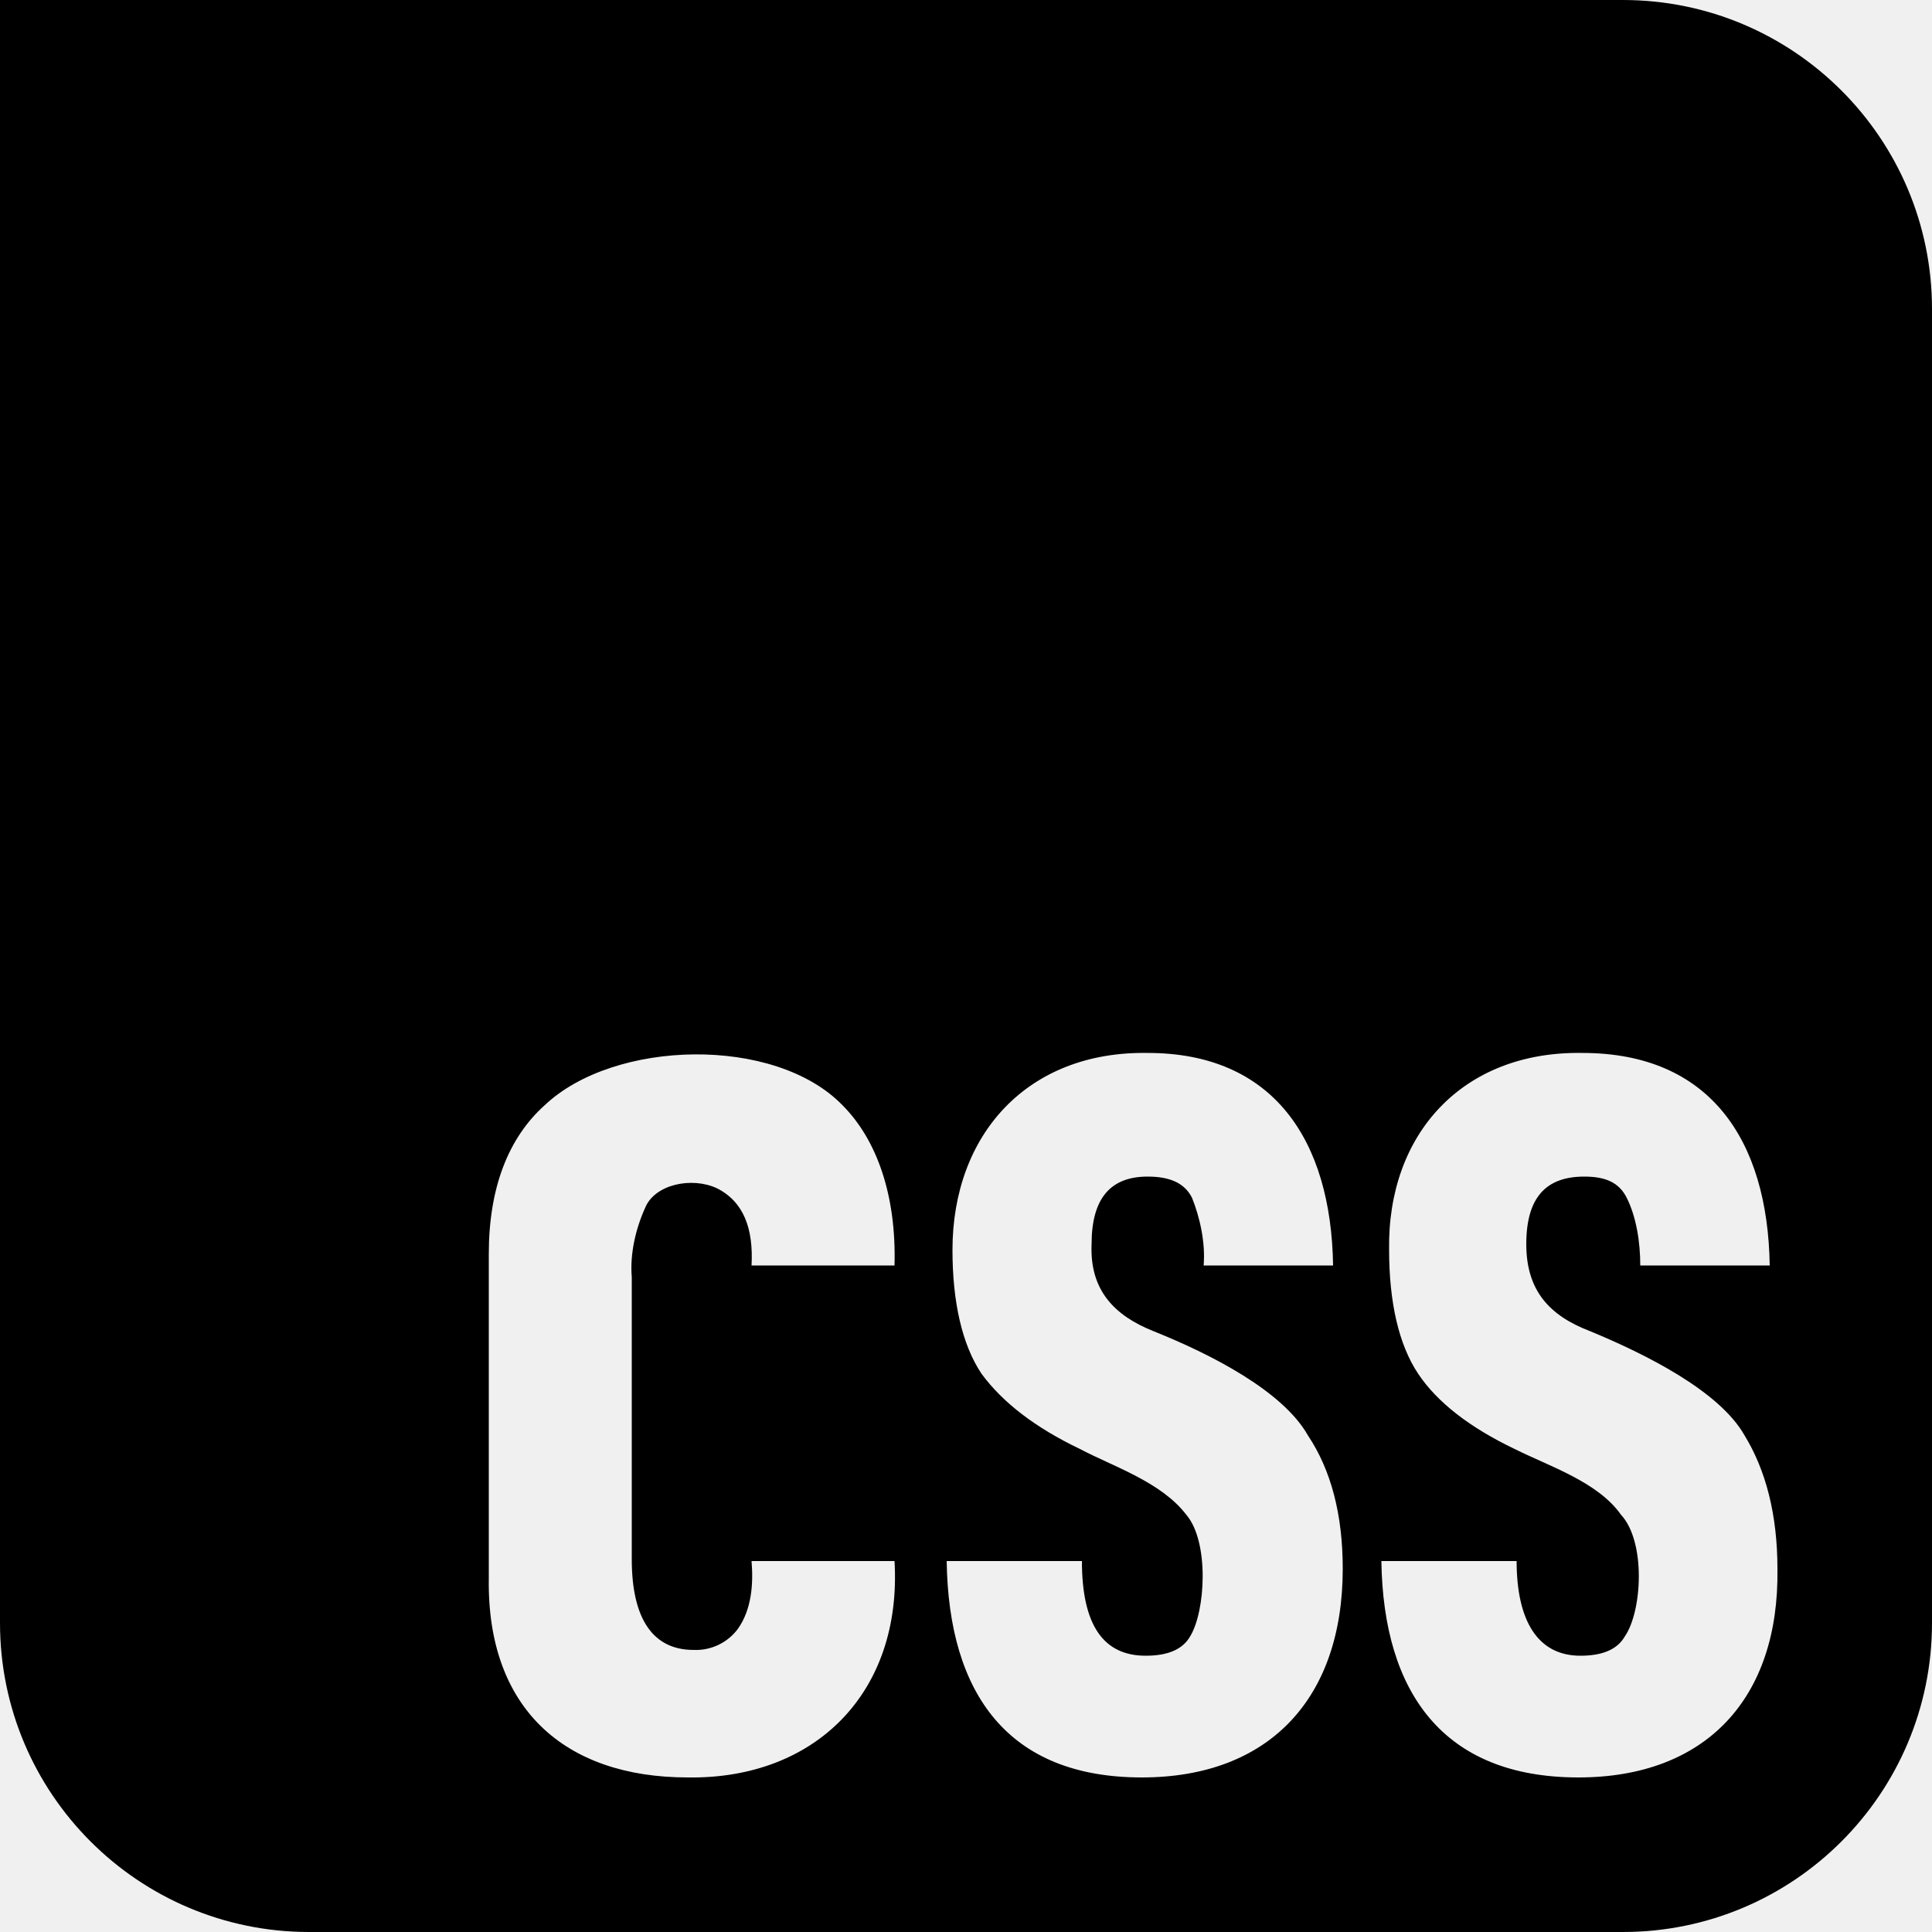
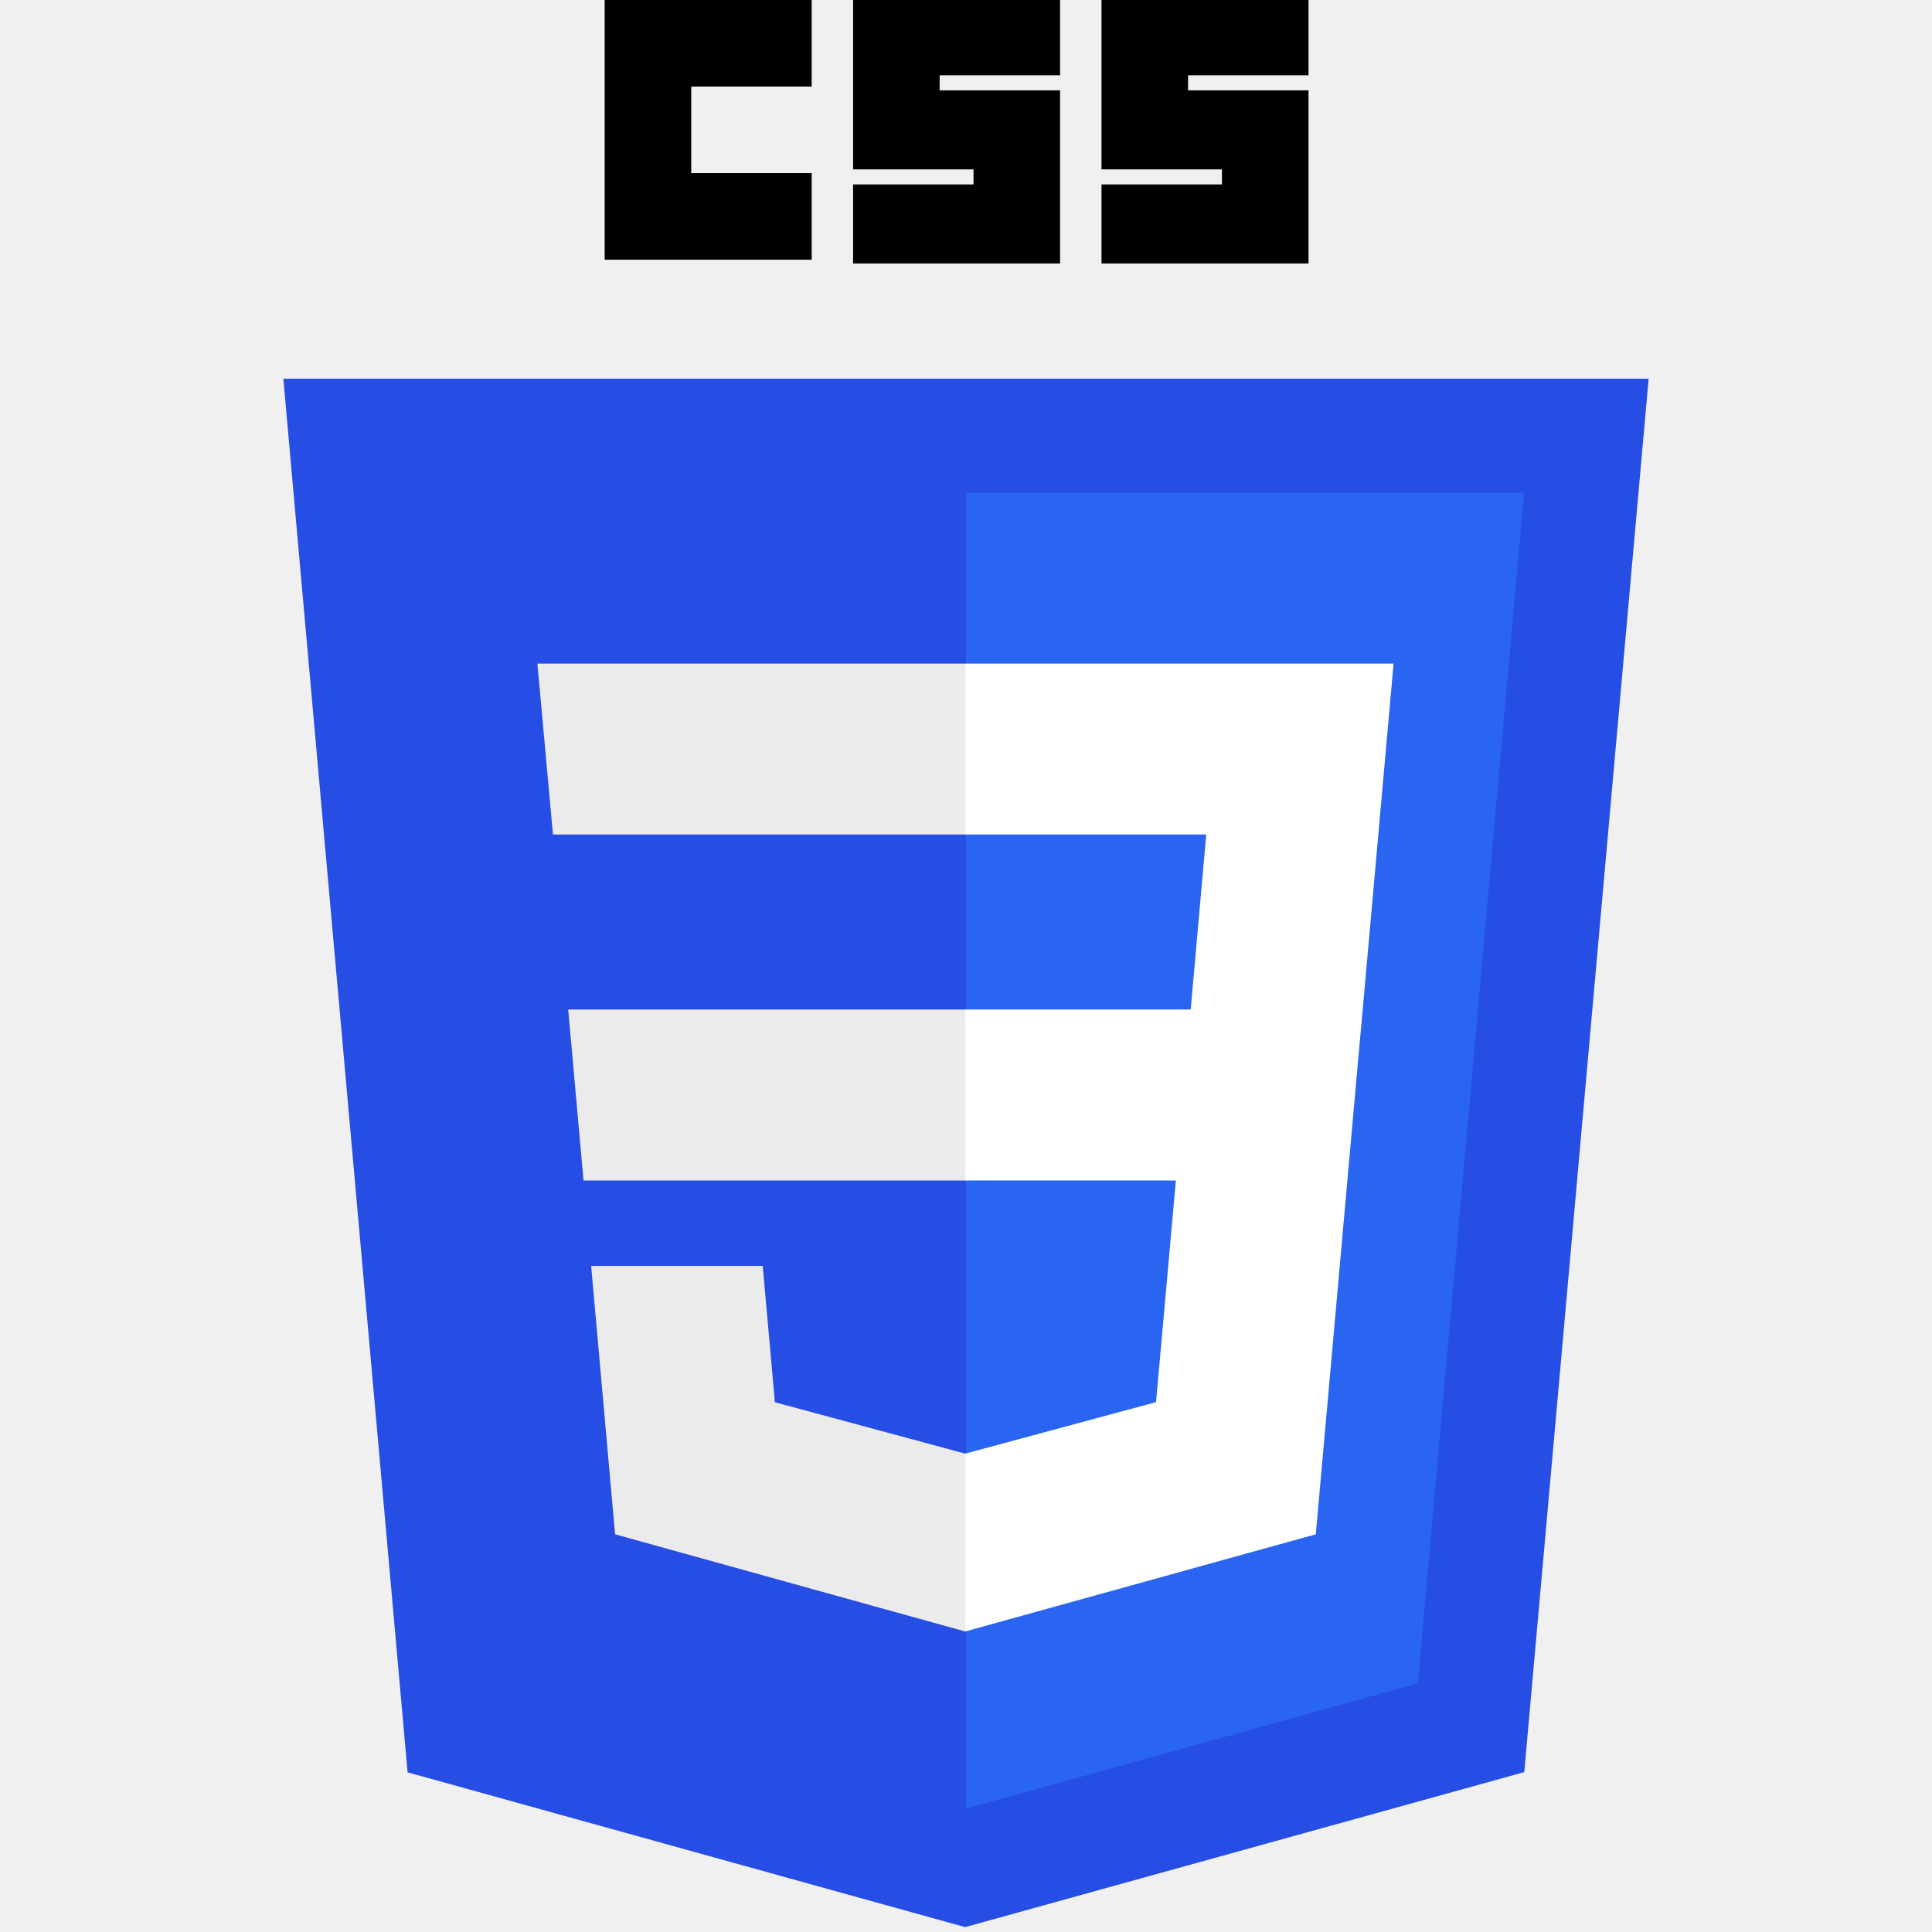
- <svg xmlns="http://www.w3.org/2000/svg" role="img" viewBox="0 0 24 24">
-   <path d="M0 0v20.16A3.84 3.84 0 0 0 3.84 24h16.32A3.84 3.84 0 0 0 24 20.16V3.84A3.84 3.84 0 0 0 20.16 0Zm14.256 13.08c1.56 0 2.28 1.08 2.304 2.64h-1.608c.024-.288-.048-.6-.144-.84-.096-.192-.288-.264-.552-.264-.456 0-.696.264-.696.84-.024.576.288.888.768 1.08.72.288 1.608.744 1.92 1.296q.432.648.432 1.656c0 1.608-.912 2.592-2.496 2.592-1.656 0-2.4-1.032-2.424-2.688h1.68c0 .792.264 1.176.792 1.176.264 0 .456-.072.552-.24.192-.312.24-1.176-.048-1.512-.312-.408-.912-.6-1.32-.816q-.828-.396-1.224-.936c-.24-.36-.36-.888-.36-1.536 0-1.44.936-2.472 2.424-2.448m5.4 0c1.584 0 2.304 1.08 2.328 2.64h-1.608c0-.288-.048-.6-.168-.84-.096-.192-.264-.264-.528-.264-.48 0-.72.264-.72.84s.288.888.792 1.08c.696.288 1.608.744 1.92 1.296.264.432.408.984.408 1.656.024 1.608-.888 2.592-2.472 2.592-1.68 0-2.424-1.056-2.448-2.688h1.68c0 .744.264 1.176.792 1.176.264 0 .456-.072.552-.24.216-.312.264-1.176-.048-1.512-.288-.408-.888-.6-1.32-.816-.552-.264-.96-.576-1.2-.936s-.36-.888-.36-1.536c-.024-1.44.912-2.472 2.4-2.448m-11.031.018c.711-.006 1.419.198 1.839.63.432.432.672 1.128.648 1.992H9.336c.024-.456-.096-.792-.432-.96-.312-.144-.768-.048-.888.24-.12.264-.192.576-.168.864v3.504c0 .744.264 1.128.768 1.128a.65.65 0 0 0 .552-.264c.168-.24.192-.552.168-.84h1.776c.096 1.632-.984 2.712-2.568 2.688-1.536 0-2.496-.864-2.472-2.472v-4.032c0-.816.24-1.44.696-1.848.432-.408 1.146-.624 1.857-.63" />
+ <svg xmlns="http://www.w3.org/2000/svg" width="800px" height="800px" viewBox="-52.5 0 361 361" version="1.1" preserveAspectRatio="xMidYMid">
+   <g>
+     <path d="M127.844,360.088 L23.662,331.166 L0.445,70.766 L255.555,70.766 L232.314,331.125 L127.844,360.088 L127.844,360.088 Z" fill="#264DE4">
+ 
+ </path>
+     <path d="M212.417,314.547 L232.278,92.057 L128,92.057 L128,337.95 L212.417,314.547 L212.417,314.547 Z" fill="#2965F1">
+ 
+ </path>
+     <path d="M53.669,188.636 L56.531,220.573 L128,220.573 L128,188.636 L53.669,188.636 L53.669,188.636 Z" fill="#EBEBEB">
+ 
+ </path>
+     <path d="M47.917,123.995 L50.82,155.932 L128,155.932 L128,123.995 L47.917,123.995 L47.917,123.995 Z" fill="#EBEBEB">
+ 
+ </path>
+     <path d="M128,271.58 L127.86,271.617 L92.292,262.013 L90.018,236.542 L57.958,236.542 L62.432,286.688 L127.853,304.849 L128,304.808 L128,271.58 L128,271.58 Z" fill="#EBEBEB">
+ 
+ </path>
+     <path d="M60.484,0 L99.165,0 L99.165,16.176 L76.659,16.176 L76.659,32.352 L99.165,32.352 L99.165,48.527 L60.484,48.527 L60.484,0 L60.484,0 Z" fill="#000000">
+ 
+ </path>
+     <path d="M106.901,0 L145.582,0 L145.582,14.066 L123.077,14.066 L123.077,16.879 L145.582,16.879 L145.582,49.231 L106.901,49.231 L106.901,34.462 L129.407,34.462 L129.407,31.648 L106.901,31.648 L106.901,0 L106.901,0 Z" fill="#000000">
+ 
+ </path>
+     <path d="M153.319,0 L192,0 L192,14.066 L169.495,14.066 L169.495,16.879 L192,16.879 L192,49.231 L153.319,49.231 L153.319,34.462 L175.824,34.462 L175.824,31.648 L153.319,31.648 L153.319,0 L153.319,0 Z" fill="#000000">
+ 
+ </path>
+     <path d="M202.127,188.636 L207.892,123.995 L127.89,123.995 L127.89,155.932 L172.892,155.932 L169.986,188.636 L127.89,188.636 L127.89,220.573 L167.217,220.573 L163.509,261.993 L127.89,271.607 L127.89,304.833 L193.362,286.688 L193.843,281.292 L201.348,197.212 L202.127,188.636 L202.127,188.636 Z" fill="#FFFFFF">
+ 
+ </path>
+   </g>
</svg>
